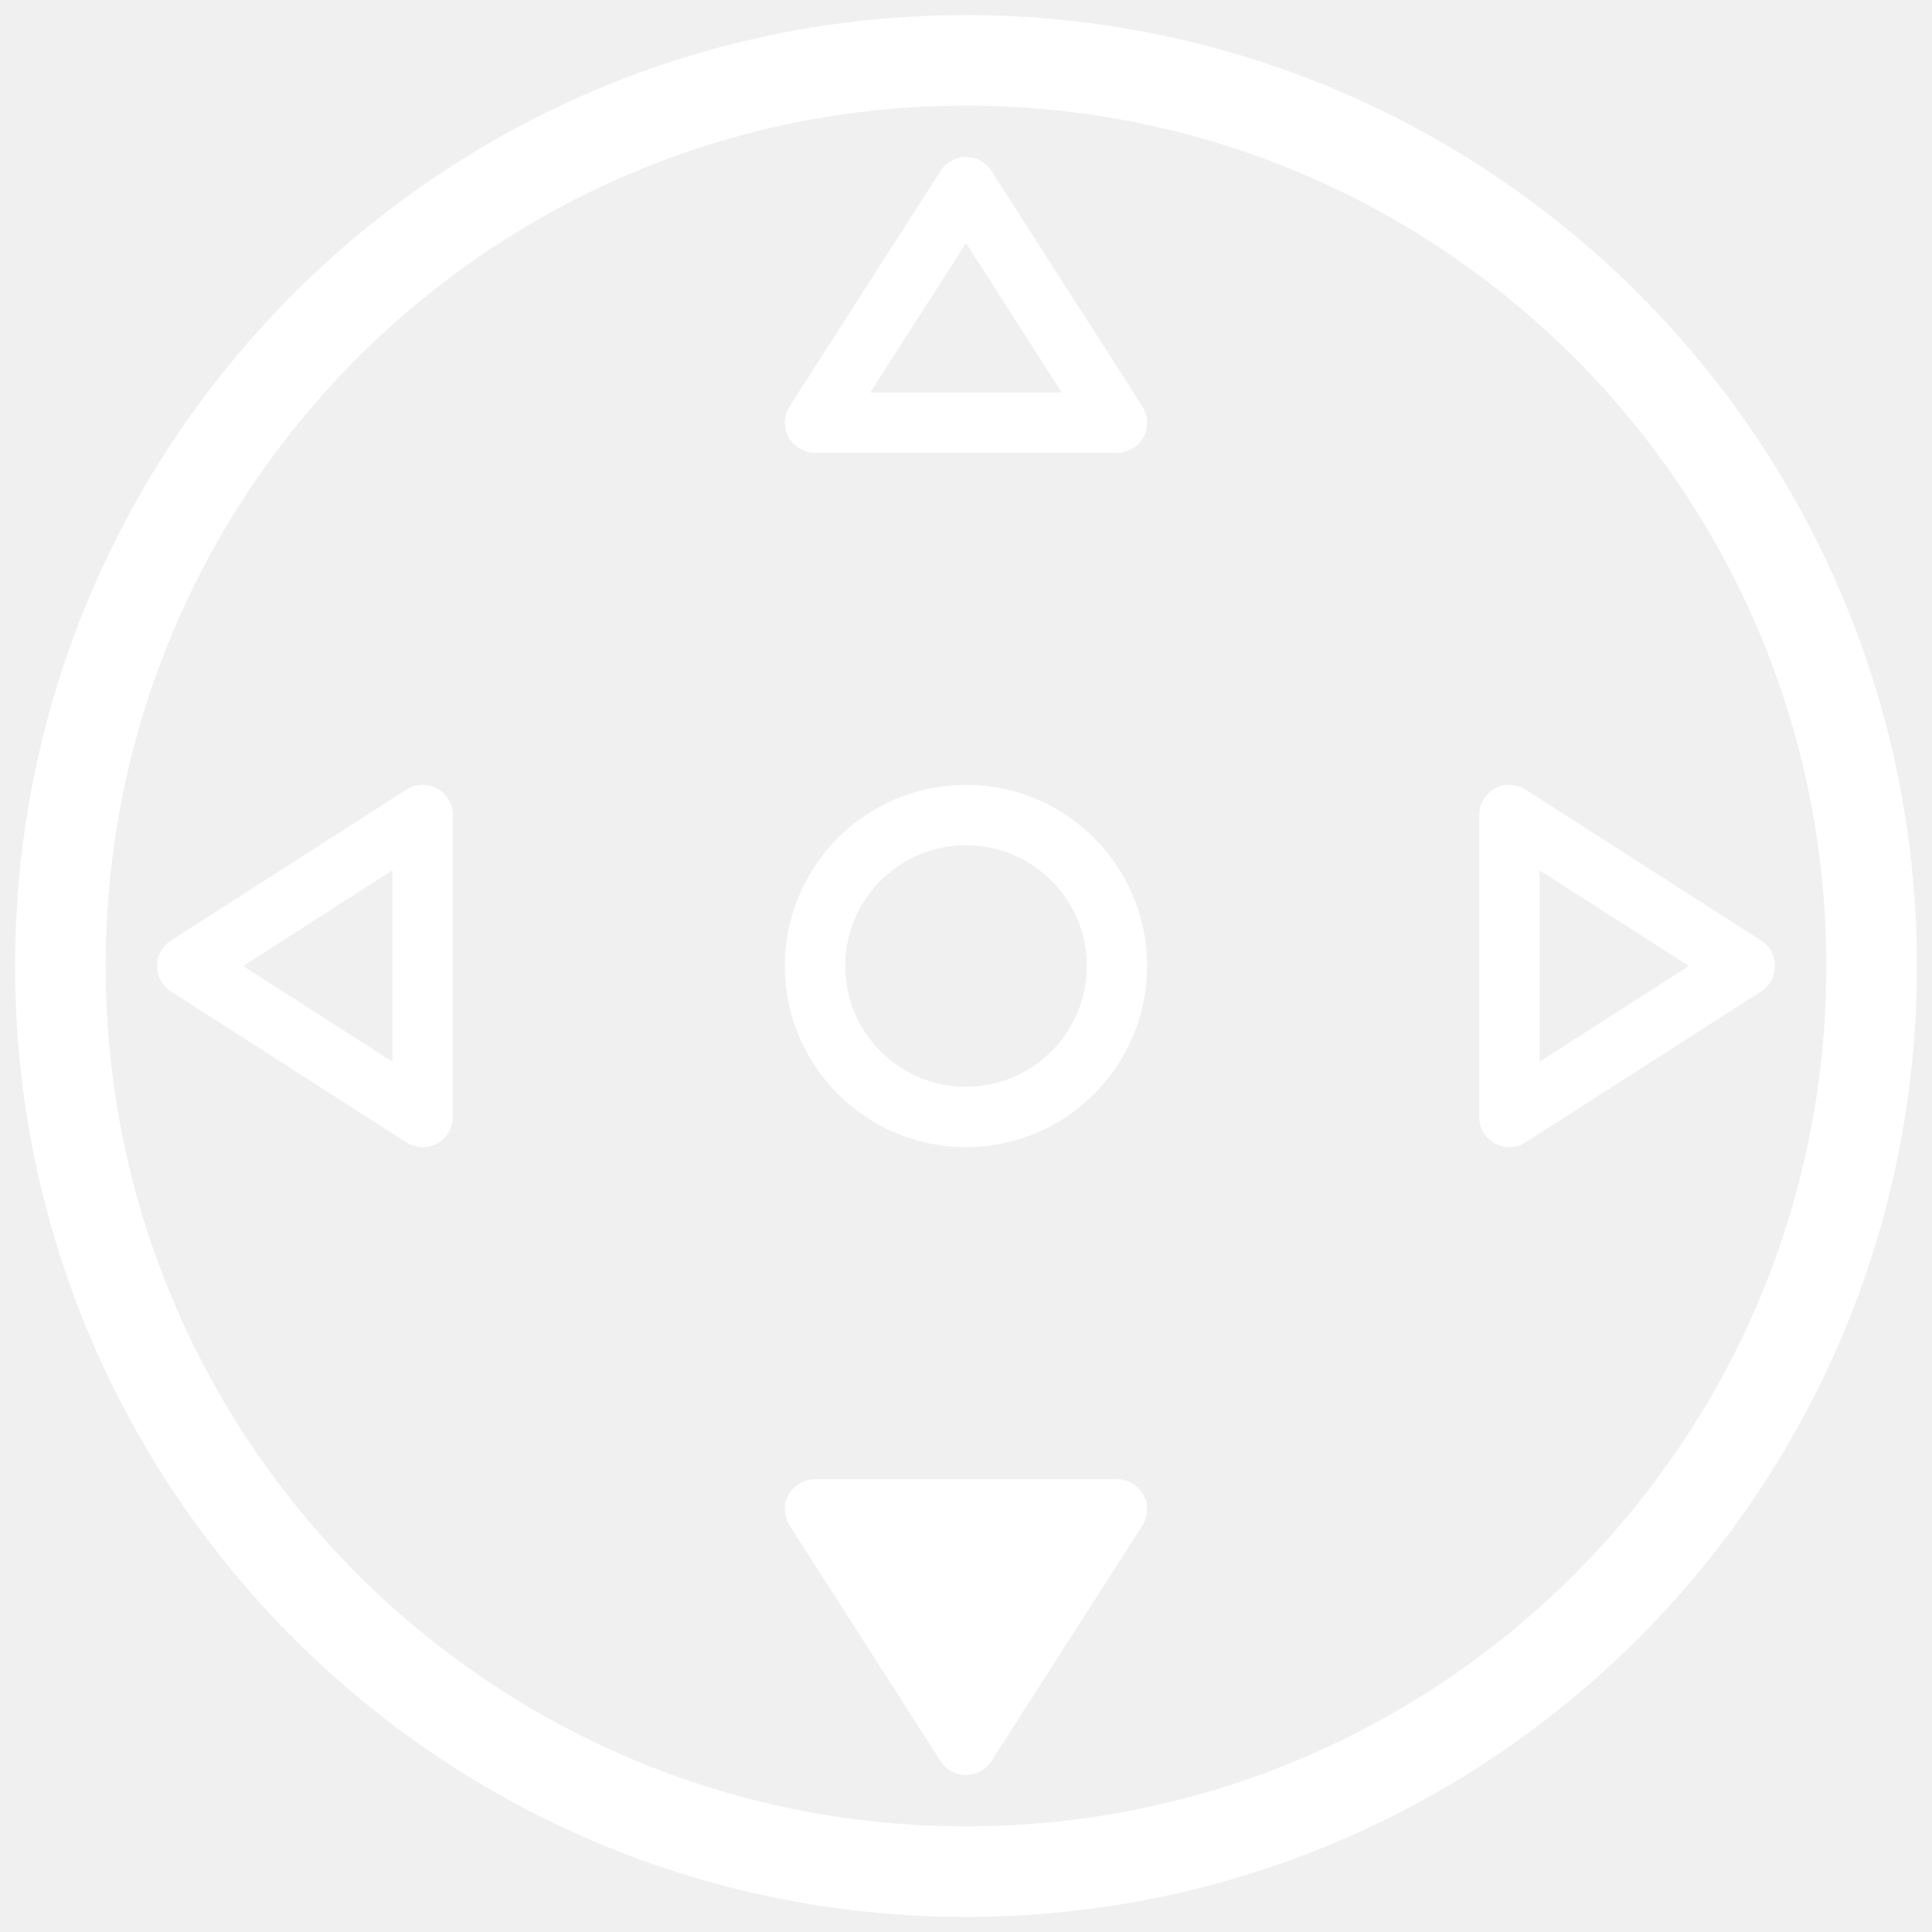
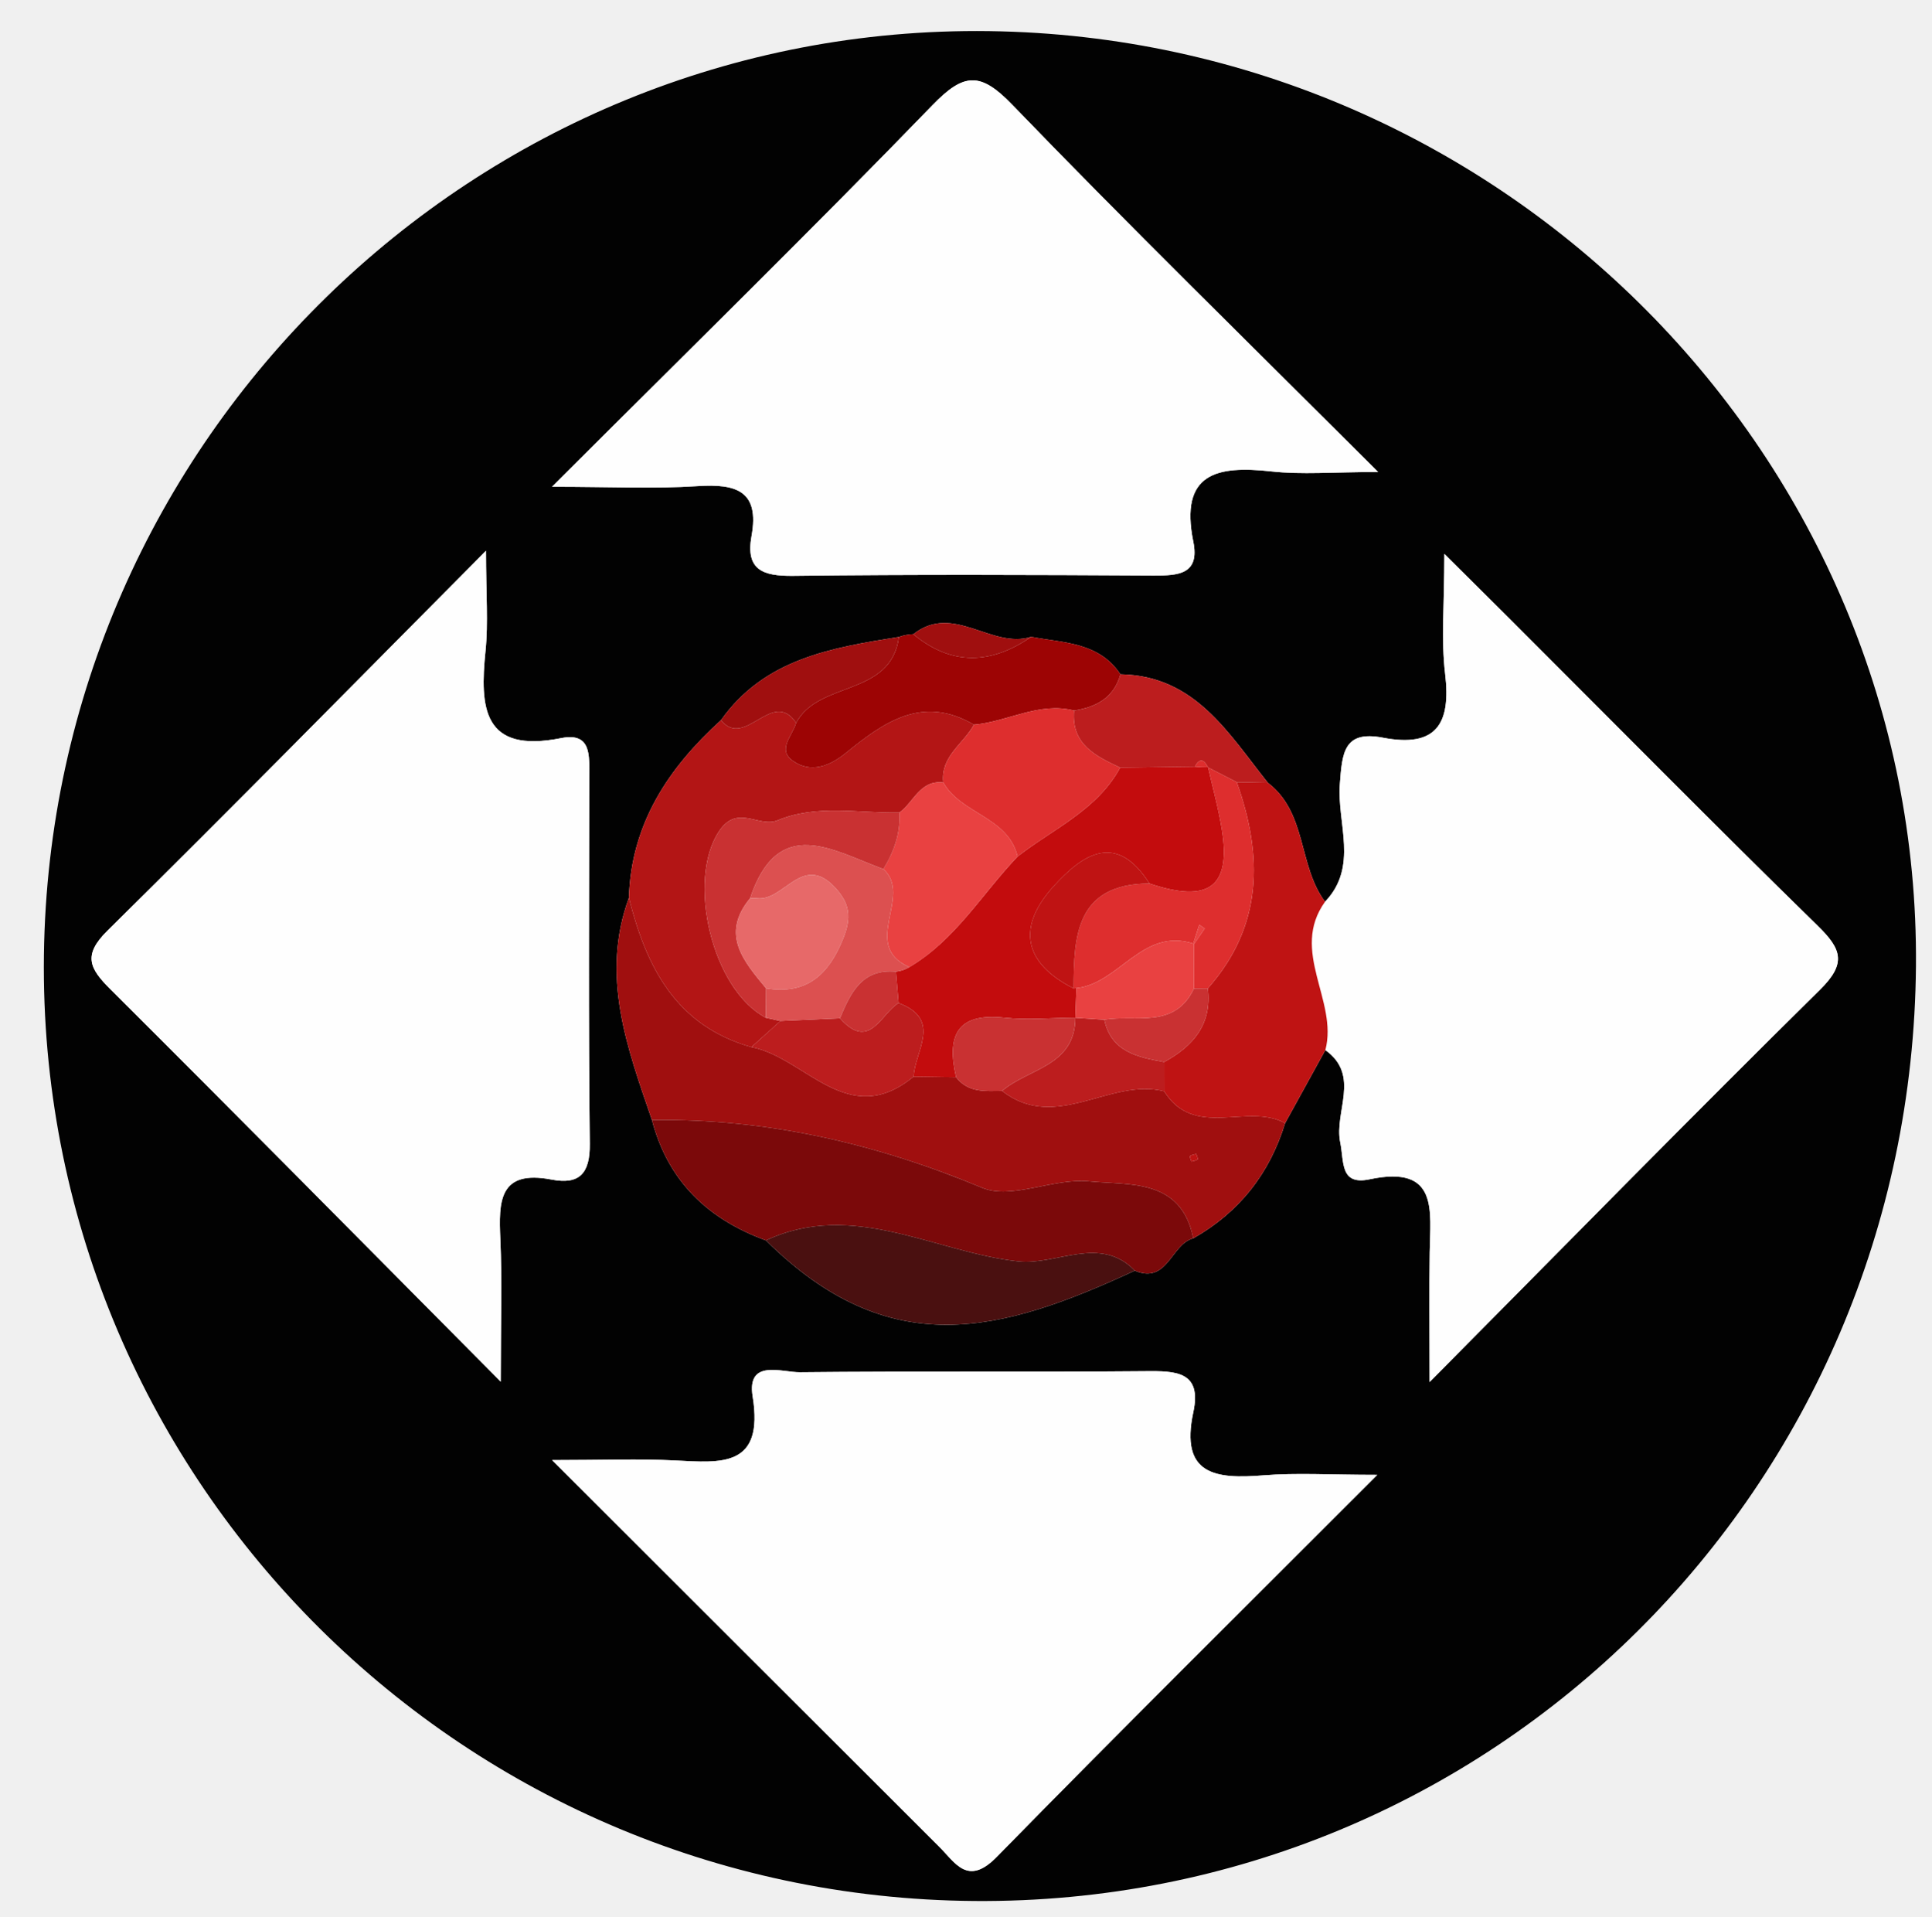
- <svg xmlns="http://www.w3.org/2000/svg" width="64" height="64" version="1.1" viewBox="0 0 64 64">
-   <circle id="circle" cx="32" cy="32" r="30" fill="none" stroke="#fff" stroke-width="3" />
-   <polygon id="analog_up" points="27,14 37,14 32,6.2" fill="none" stroke="#fff" stroke-linejoin="round" stroke-width="2" />
-   <polygon id="analog_right" points="50,27 50,37 57.8,32" fill="none" stroke="#fff" stroke-linejoin="round" stroke-width="2" />
-   <polygon id="analog_down" points="27,50 37,50 32,57.8" fill="#fff" stroke="#fff" stroke-linejoin="round" stroke-width="2" />
-   <polygon id="analog_left" points="14,27 14,37 6.2,32" fill="none" stroke="#fff" stroke-linejoin="round" stroke-width="2" />
-   <circle id="analog_thumb" cx="32" cy="32" r="5" fill="none" stroke="#fff" stroke-linejoin="round" stroke-width="2" />
+ <svg xmlns="http://www.w3.org/2000/svg" version="1.1" id="Capa_1" x="0px" y="0px" width="131.03px" height="130.03px" viewBox="0 0 131.03 130.03" enable-background="new 0 0 131.03 130.03" xml:space="preserve">
+   <g>
+     <path fill-rule="evenodd" clip-rule="evenodd" fill="#020202" d="M129.994,65.523c-0.29,35.445-28.743,63.696-63.878,63.426   C30.864,128.678,2.526,99.878,2.98,64.785C3.434,29.806,32.249,1.644,67.104,2.111C102.002,2.58,130.276,31.089,129.994,65.523z    M76.02,45.742c-1.455-2.191-3.857-2.126-6.057-2.542c-2.686,0.849-5.282-2.325-7.996-0.18c-0.335,0.012-0.66,0.073-0.976,0.186   c-4.563,0.729-9.121,1.47-12.075,5.644c-3.573,3.244-6.096,7.031-6.247,12.05c-1.939,5.28-0.123,10.171,1.563,15.075   c1.081,4.141,3.797,6.731,7.734,8.165c8.403,8.325,15.957,6.251,25.028,2.053c2.244,0.938,2.453-1.808,3.966-2.192   c3.123-1.771,5.184-4.389,6.233-7.813c0.91-1.653,1.82-3.306,2.73-4.958c2.413,1.73,0.583,4.183,1.01,6.262   c0.271,1.319-0.032,2.932,1.996,2.503c4.715-0.997,4.111,2.157,4.074,4.972c-0.034,2.566-0.007,5.133-0.007,8.782   c9.374-9.449,17.855-18.104,26.485-26.61c1.817-1.792,1.475-2.749-0.153-4.34c-7.033-6.873-13.942-13.872-20.898-20.822   c-1.292-1.29-2.59-2.573-4.433-4.404c0,3.469-0.224,5.829,0.053,8.129c0.41,3.4-0.591,5.034-4.227,4.338   c-2.661-0.511-2.758,1.039-2.917,3.157c-0.199,2.654,1.283,5.58-1.001,7.97c-1.83-2.431-1.213-6.039-3.879-8.068   C83.347,49.75,81.094,45.827,76.02,45.742z M37.452,33.018c3.997,0,6.949,0.147,9.878-0.044c2.592-0.169,4.22,0.301,3.661,3.379   c-0.419,2.304,0.756,2.731,2.82,2.707c8.153-0.1,16.307-0.065,24.46-0.021c1.669,0.009,3.142-0.074,2.693-2.296   c-0.94-4.659,1.606-5.175,5.287-4.767c2.064,0.229,4.174,0.041,7.252,0.041C84.748,23.271,76.596,15.31,68.688,7.113   c-2.172-2.251-3.28-2.191-5.421,0.021C55.051,15.615,46.609,23.876,37.452,33.018z M33.974,93.724c0-4.071,0.097-6.872-0.028-9.661   c-0.114-2.55-0.115-4.745,3.485-4.049c1.884,0.363,2.607-0.421,2.584-2.43c-0.097-8.319-0.042-16.64-0.038-24.96   c0.001-1.34,0.162-2.967-1.896-2.557c-5.318,1.061-5.537-2.035-5.14-5.92c0.192-1.891,0.033-3.817,0.033-6.79   C23.89,46.5,15.655,54.882,7.289,63.132c-1.694,1.671-1.208,2.567,0.202,3.972C16.08,75.655,24.595,84.28,33.974,93.724z    M37.46,99.043c9.288,9.276,17.76,17.744,26.242,26.201c1.12,1.116,1.95,2.731,3.924,0.715   c8.313-8.491,16.763-16.851,25.821-25.916c-3.209,0-5.483-0.146-7.73,0.034c-3.221,0.26-5.672-0.01-4.751-4.294   c0.593-2.762-1.193-2.79-3.229-2.771c-7.82,0.071-15.642-0.012-23.462,0.071c-1.227,0.014-3.623-0.928-3.208,1.648   c0.775,4.821-2.122,4.501-5.268,4.337C43.37,98.94,40.927,99.043,37.46,99.043z" />
+     <path fill-rule="evenodd" clip-rule="evenodd" fill="#FEFEFE" d="M89.904,61.165c2.285-2.391,0.803-5.317,1.002-7.971   c0.159-2.118,0.256-3.667,2.917-3.157c3.636,0.696,4.637-0.938,4.227-4.338c-0.277-2.3-0.053-4.66-0.053-8.129   c1.843,1.832,3.142,3.115,4.433,4.404c6.956,6.951,13.866,13.949,20.898,20.822c1.628,1.591,1.971,2.548,0.153,4.34   c-8.63,8.506-17.111,17.161-26.485,26.61c0-3.649-0.026-6.216,0.007-8.782c0.037-2.815,0.641-5.968-4.074-4.972   c-2.028,0.429-1.725-1.184-1.996-2.503c-0.427-2.079,1.403-4.531-1.009-6.263C90.803,67.872,87.49,64.524,89.904,61.165z" />
+     <path fill-rule="evenodd" clip-rule="evenodd" fill="#FEFEFE" d="M37.452,33.018c9.157-9.142,17.6-17.403,25.814-25.885   c2.142-2.211,3.25-2.272,5.421-0.021c7.908,8.197,16.06,16.159,24.816,24.905c-3.078,0-5.188,0.188-7.252-0.041   c-3.681-0.408-6.228,0.108-5.287,4.767c0.449,2.222-1.024,2.305-2.693,2.296c-8.153-0.045-16.308-0.079-24.46,0.021   c-2.064,0.024-3.239-0.403-2.82-2.707c0.559-3.079-1.068-3.548-3.661-3.379C44.401,33.166,41.449,33.018,37.452,33.018z" />
+     <path fill-rule="evenodd" clip-rule="evenodd" fill="#FEFEFE" d="M33.974,93.724C24.595,84.28,16.08,75.655,7.491,67.104   c-1.411-1.405-1.896-2.3-0.202-3.972c8.366-8.25,16.601-16.633,25.685-25.775c0,2.972,0.159,4.898-0.033,6.79   c-0.396,3.886-0.178,6.981,5.14,5.92c2.058-0.41,1.897,1.217,1.896,2.557c-0.004,8.32-0.059,16.641,0.038,24.96   c0.023,2.009-0.7,2.793-2.584,2.43c-3.601-0.696-3.6,1.499-3.485,4.049C34.07,86.853,33.974,89.653,33.974,93.724z" />
+     <path fill-rule="evenodd" clip-rule="evenodd" fill="#FEFEFE" d="M37.46,99.043c3.467,0,5.909-0.103,8.339,0.025   c3.146,0.164,6.042,0.484,5.268-4.337c-0.414-2.576,1.981-1.634,3.208-1.648c7.82-0.083,15.642,0,23.462-0.071   c2.036-0.019,3.822,0.009,3.229,2.771c-0.921,4.284,1.53,4.554,4.751,4.294c2.247-0.181,4.521-0.034,7.73-0.034   c-9.059,9.065-17.508,17.425-25.821,25.916c-1.974,2.016-2.804,0.401-3.924-0.715C55.221,116.787,46.749,108.319,37.46,99.043z" />
+     <path fill-rule="evenodd" clip-rule="evenodd" fill="#A00F0F" d="M44.232,75.974c-1.687-4.903-3.502-9.794-1.563-15.075   c1.174,4.686,3.19,8.68,8.31,10.128c3.663,0.699,6.548,5.671,11.006,2.002c0.961,0.014,1.922,0.028,2.884,0.042   c0.816,1.062,1.983,0.94,3.118,0.929c3.66,2.844,7.335-0.915,11,0.024c2.06,3.284,5.651,0.754,8.206,2.162   c-1.049,3.425-3.11,6.042-6.232,7.813c-0.809-4.078-4.326-3.595-7.075-3.867c-2.397-0.237-5.252,1.268-7.252,0.436   C59.409,77.562,52.038,75.867,44.232,75.974z M81.166,78.274c-0.146,0.043-0.316,0.057-0.425,0.146   c-0.042,0.034,0.058,0.241,0.093,0.369c0.146-0.044,0.316-0.058,0.425-0.146C81.3,78.608,81.201,78.402,81.166,78.274z" />
+     <path fill-rule="evenodd" clip-rule="evenodd" fill="#7B090A" d="M44.232,75.974c7.806-0.107,15.177,1.587,22.402,4.595   c2,0.832,4.855-0.673,7.252-0.436c2.749,0.272,6.266-0.211,7.075,3.867c-1.514,0.384-1.723,3.129-3.966,2.191   c-2.36-2.441-5.298-0.349-7.894-0.628c-5.66-0.609-11.212-4.189-17.134-1.424C48.03,82.705,45.313,80.115,44.232,75.974z" />
+     <path fill-rule="evenodd" clip-rule="evenodd" fill="#B31515" d="M50.979,71.028c-5.12-1.449-7.136-5.443-8.31-10.128   c0.149-5.019,2.672-8.806,6.246-12.05c1.63,2.019,3.483-2.21,5.101,0.183c-0.238,0.862-1.317,1.813-0.214,2.585   c1.203,0.844,2.48,0.355,3.569-0.529c2.582-2.096,5.208-3.983,8.709-1.933c-0.704,1.301-2.277,2.142-2.082,3.922   c-1.58-0.178-1.999,1.336-2.973,2.041c-2.766,0.056-5.585-0.583-8.271,0.528c-1.265,0.524-2.718-1.136-3.965,0.734   c-2.211,3.313-0.5,10.724,3.174,12.658c0.329,0.072,0.657,0.145,0.987,0.216C52.293,69.845,51.636,70.436,50.979,71.028z" />
+     <path fill-rule="evenodd" clip-rule="evenodd" fill="#BF1313" d="M87.194,76.187c-2.555-1.408-6.146,1.122-8.206-2.162   c0-0.662-0.001-1.325-0.002-1.987c1.978-1.075,3.258-2.565,2.962-4.99c3.744-4.229,3.75-8.983,1.966-13.99   c0.704,0.013,1.407,0.025,2.111,0.038c2.666,2.029,2.049,5.636,3.878,8.067c-2.414,3.36,0.898,6.708,0.021,10.064   C89.014,72.881,88.104,74.534,87.194,76.187z" />
+     <path fill-rule="evenodd" clip-rule="evenodd" fill="#4A1010" d="M51.967,84.139c5.922-2.766,11.474,0.814,17.134,1.424   c2.596,0.279,5.534-1.813,7.894,0.628C67.923,90.391,60.37,92.464,51.967,84.139z" />
+     <path fill-rule="evenodd" clip-rule="evenodd" fill="#9D0404" d="M66.082,49.156c-3.501-2.051-6.128-0.164-8.71,1.932   c-1.088,0.884-2.366,1.374-3.569,0.529c-1.103-0.772-0.024-1.724,0.214-2.585c1.534-2.888,6.434-1.749,6.974-5.826   c0.316-0.113,0.641-0.174,0.976-0.186c2.618,2.169,5.287,2.048,7.996,0.18c2.2,0.415,4.602,0.351,6.058,2.542   c-0.446,1.593-1.643,2.223-3.146,2.457C70.479,47.589,68.364,48.961,66.082,49.156z" />
+     <path fill-rule="evenodd" clip-rule="evenodd" fill="#BC1D1E" d="M72.873,48.201c1.505-0.235,2.701-0.866,3.147-2.458   c5.074,0.084,7.327,4.008,10.005,7.353c-0.703-0.012-1.407-0.024-2.109-0.038c-0.648-0.333-1.296-0.666-1.945-0.999l-0.013-0.013   c-0.271-0.536-0.562-0.645-0.888-0.044c-1.689,0.023-3.378,0.046-5.068,0.069C74.339,51.283,72.672,50.498,72.873,48.201z" />
+     <path fill-rule="evenodd" clip-rule="evenodd" fill="#A00F0F" d="M60.99,43.206c-0.54,4.078-5.44,2.938-6.974,5.826   c-1.617-2.393-3.47,1.836-5.101-0.183C51.869,44.676,56.427,43.935,60.99,43.206z" />
+     <path fill-rule="evenodd" clip-rule="evenodd" fill="#A00F0F" d="M69.962,43.2c-2.709,1.868-5.378,1.989-7.996-0.18   C64.681,40.875,67.276,44.049,69.962,43.2z" />
+     <path fill-rule="evenodd" clip-rule="evenodd" fill="#C30C0D" d="M76.002,52.071c1.689-0.023,3.378-0.046,5.067-0.068   c0.295,0.03,0.591,0.044,0.889,0.043c0,0,0.013,0.013,0.013,0.012c0.315,1.408,0.705,2.804,0.933,4.227   c0.622,3.889-0.893,4.994-4.918,3.645c-2.248-3.538-4.518-1.989-6.483,0.167c-2.512,2.757-2.095,5.206,1.335,6.949   c0,0,0.193-0.018,0.192-0.018c-0.024,0.67-0.048,1.34-0.072,2.01l0.001-0.007c-1.611,0.011-3.237,0.169-4.829,0   c-3.298-0.348-3.886,1.315-3.261,4.042c-0.96-0.015-1.922-0.029-2.883-0.043c0.084-1.751,1.97-3.87-1.018-4.995   c-0.06-0.708-0.12-1.417-0.18-2.125c0.326-0.037,0.629-0.14,0.909-0.31c3.125-1.839,4.929-4.972,7.347-7.502   C71.468,56.211,74.438,54.952,76.002,52.071z" />
+     <path fill-rule="evenodd" clip-rule="evenodd" fill="#BC1D1E" d="M60.967,68.035c2.988,1.125,1.103,3.244,1.018,4.995   c-4.458,3.669-7.343-1.303-11.006-2.002c0.657-0.592,1.313-1.183,1.971-1.776c1.347-0.062,2.693-0.12,4.04-0.18   C58.994,71.327,59.747,68.785,60.967,68.035z" />
+     <path fill-rule="evenodd" clip-rule="evenodd" fill="#BC1D1E" d="M78.986,72.039c0,0.662,0.001,1.325,0.002,1.987   c-3.665-0.939-7.34,2.82-11-0.024c1.779-1.535,4.962-1.665,4.971-4.97l-0.001,0.007c0.655,0.043,1.31,0.086,1.965,0.129   C75.4,71.365,77.189,71.708,78.986,72.039z" />
+     <path fill-rule="evenodd" clip-rule="evenodd" fill="#C93132" d="M72.958,69.031c-0.008,3.305-3.191,3.435-4.971,4.97   c-1.135,0.011-2.302,0.133-3.118-0.929c-0.626-2.725-0.038-4.389,3.26-4.041C69.721,69.2,71.348,69.042,72.958,69.031z" />
+     <path fill-rule="evenodd" clip-rule="evenodd" fill="#BF1313" d="M81.166,78.274c0.035,0.128,0.134,0.334,0.093,0.368   c-0.109,0.089-0.279,0.103-0.425,0.146c-0.035-0.128-0.135-0.335-0.093-0.369C80.85,78.331,81.02,78.317,81.166,78.274z" />
+     <path fill-rule="evenodd" clip-rule="evenodd" fill="#DE2E2E" d="M76.002,52.071c-1.564,2.88-4.534,4.14-6.96,6.026   c-0.656-2.704-3.838-2.869-5.042-5.02c-0.196-1.78,1.378-2.621,2.082-3.922c2.283-0.194,4.398-1.566,6.792-0.956   C72.672,50.498,74.339,51.283,76.002,52.071z" />
+     <path fill-rule="evenodd" clip-rule="evenodd" fill="#E94141" d="M64,53.077c1.205,2.151,4.387,2.316,5.042,5.02   c-2.417,2.532-4.221,5.664-7.342,7.507c-3.357-1.479,0.269-4.818-1.766-6.654c0.722-1.175,1.166-2.43,1.092-3.833   C62,54.414,62.42,52.899,64,53.077z" />
+     <path fill-rule="evenodd" clip-rule="evenodd" fill="#C93132" d="M61.026,55.118c0.074,1.403-0.37,2.658-1.092,3.834   c-3.434-1.255-7.133-3.728-9.043,1.98c-2.029,2.462-0.427,4.278,1.086,6.111c-0.005,0.665-0.01,1.33-0.014,1.996   c-3.674-1.934-5.385-9.345-3.174-12.658c1.248-1.87,2.701-0.21,3.965-0.734C55.441,54.535,58.26,55.173,61.026,55.118z" />
+     <path fill-rule="evenodd" clip-rule="evenodd" fill="#DC5050" d="M51.963,69.038c0.004-0.666,0.009-1.331,0.014-1.996   c2.747,0.442,4.229-0.905,5.223-3.354c0.583-1.436,0.484-2.402-0.579-3.521c-2.182-2.294-3.434,0.968-5.238,0.768   c-0.163-0.018-0.329-0.003-0.493-0.004c1.91-5.708,5.61-3.235,9.043-1.98c2.034,1.834-1.592,5.174,1.765,6.653   c-0.284,0.166-0.587,0.269-0.91,0.307c-2.318-0.213-3.083,1.446-3.8,3.161c-1.346,0.06-2.693,0.118-4.04,0.18   C52.621,69.183,52.292,69.11,51.963,69.038z" />
+     <path fill-rule="evenodd" clip-rule="evenodd" fill="#DE2E2E" d="M77.985,59.929c4.026,1.349,5.54,0.244,4.918-3.645   c-0.228-1.422-0.617-2.818-0.933-4.227c0.649,0.334,1.297,0.667,1.945,1c1.782,5.007,1.776,9.761-1.967,13.991   c-0.314-0.001-0.628,0.002-0.942,0.007c0.001-1.003,0.002-2.006,0.003-3.011c0.243-0.354,0.486-0.707,0.729-1.061   c-0.124-0.085-0.247-0.169-0.37-0.254c-0.135,0.425-0.271,0.85-0.406,1.274c-3.451-1.106-5.024,2.712-7.934,3.023   c0,0-0.193,0.018-0.191,0.018C72.851,63.441,73.025,59.955,77.985,59.929z" />
+     <path fill-rule="evenodd" clip-rule="evenodd" fill="#C93132" d="M81.007,67.055c0.314-0.005,0.628-0.008,0.942-0.007   c0.295,2.425-0.985,3.915-2.963,4.99c-1.797-0.331-3.586-0.674-4.064-2.874C77.071,68.808,79.694,69.82,81.007,67.055z" />
+     <path fill-rule="evenodd" clip-rule="evenodd" fill="#DE2E2E" d="M81.958,52.046c-0.297,0.001-0.594-0.013-0.889-0.043   C81.396,51.401,81.688,51.51,81.958,52.046z" />
+     <path fill-rule="evenodd" clip-rule="evenodd" fill="#BF1313" d="M77.985,59.929c-4.96,0.025-5.134,3.512-5.146,7.116   c-3.432-1.744-3.849-4.192-1.337-6.949C73.467,57.94,75.737,56.392,77.985,59.929z" />
+     <path fill-rule="evenodd" clip-rule="evenodd" fill="#E94141" d="M81.007,67.055c-1.313,2.765-3.936,1.753-6.085,2.11   c-0.655-0.041-1.311-0.084-1.965-0.127c0.024-0.67,0.047-1.34,0.072-2.01c2.91-0.312,4.484-4.13,7.935-3.023l0.047,0.041   C81.01,65.049,81.009,66.052,81.007,67.055z" />
+     <path fill-rule="evenodd" clip-rule="evenodd" fill="#C93132" d="M56.99,69.072c0.717-1.715,1.482-3.374,3.8-3.161   c0.058,0.707,0.118,1.416,0.178,2.124C59.747,68.785,58.994,71.327,56.99,69.072z" />
+     <path fill-rule="evenodd" clip-rule="evenodd" fill="#E76969" d="M50.891,60.932c0.165,0.001,0.331-0.014,0.493,0.004   c1.804,0.2,3.056-3.063,5.238-0.768c1.063,1.119,1.162,2.084,0.579,3.521c-0.995,2.45-2.477,3.797-5.223,3.354   C50.464,65.21,48.862,63.394,50.891,60.932z" />
+     <path fill-rule="evenodd" clip-rule="evenodd" fill="#E94141" d="M80.963,64.004c0.135-0.425,0.271-0.85,0.406-1.274   c0.124,0.085,0.247,0.169,0.37,0.254c-0.243,0.354-0.486,0.707-0.729,1.061C81.011,64.045,80.963,64.004,80.963,64.004z" />
+   </g>
</svg>
